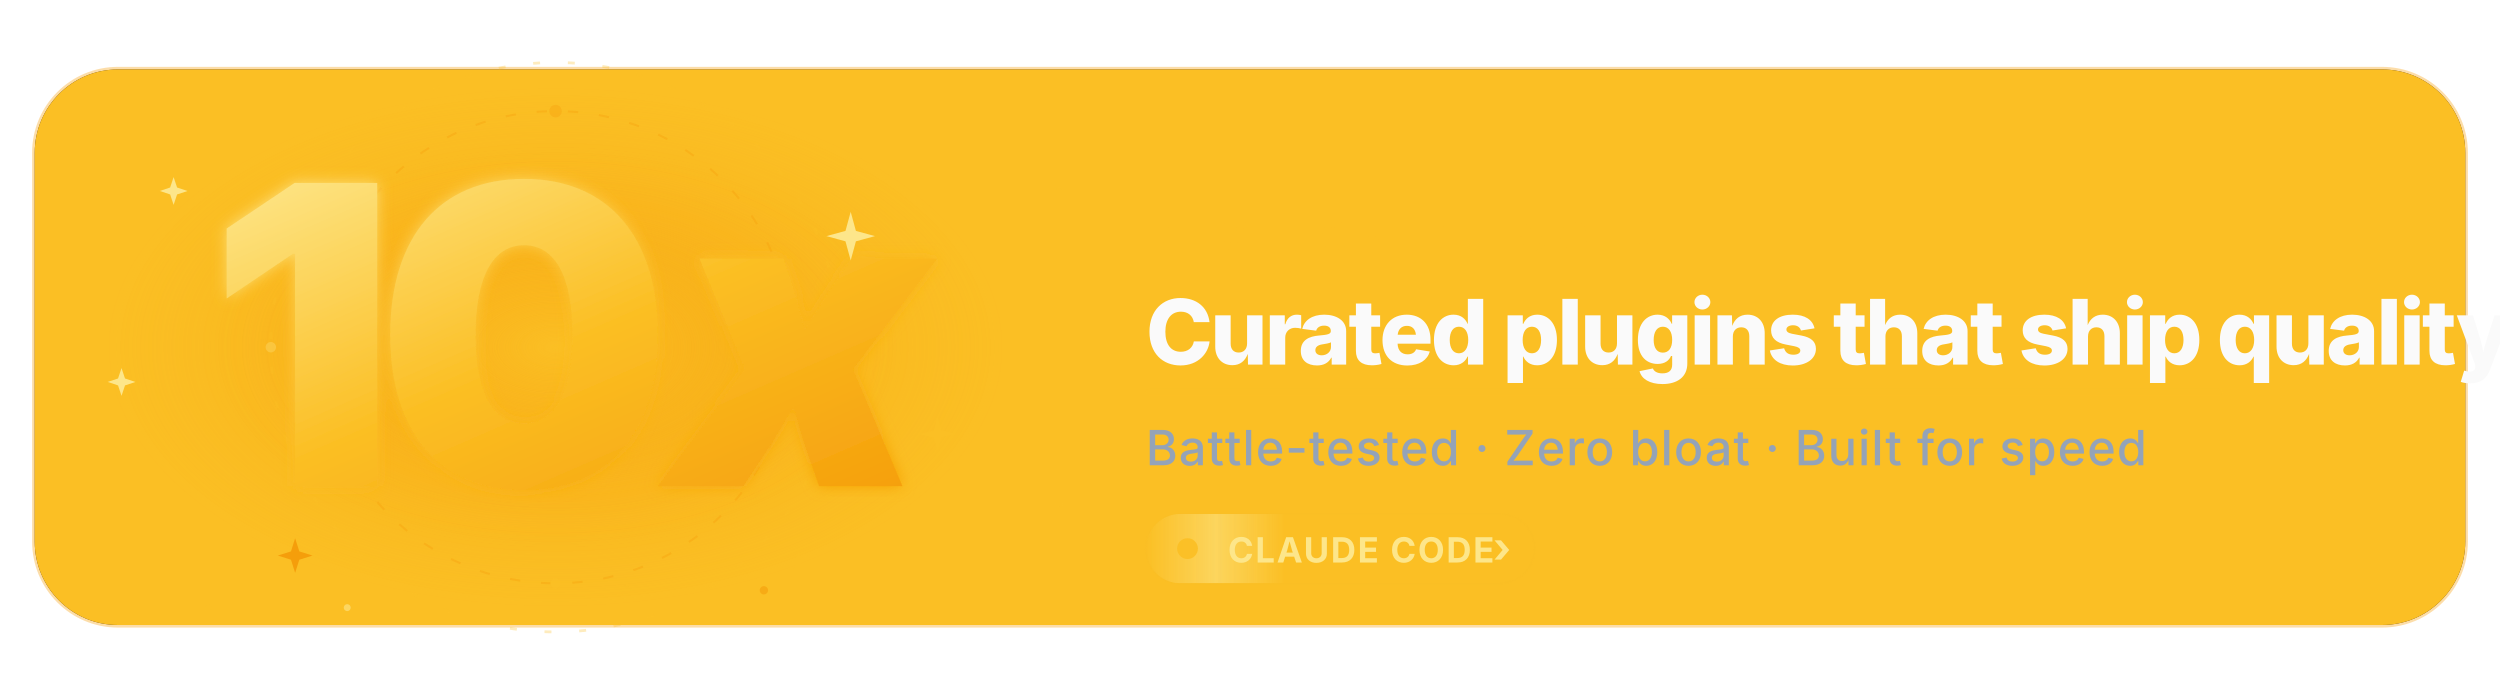
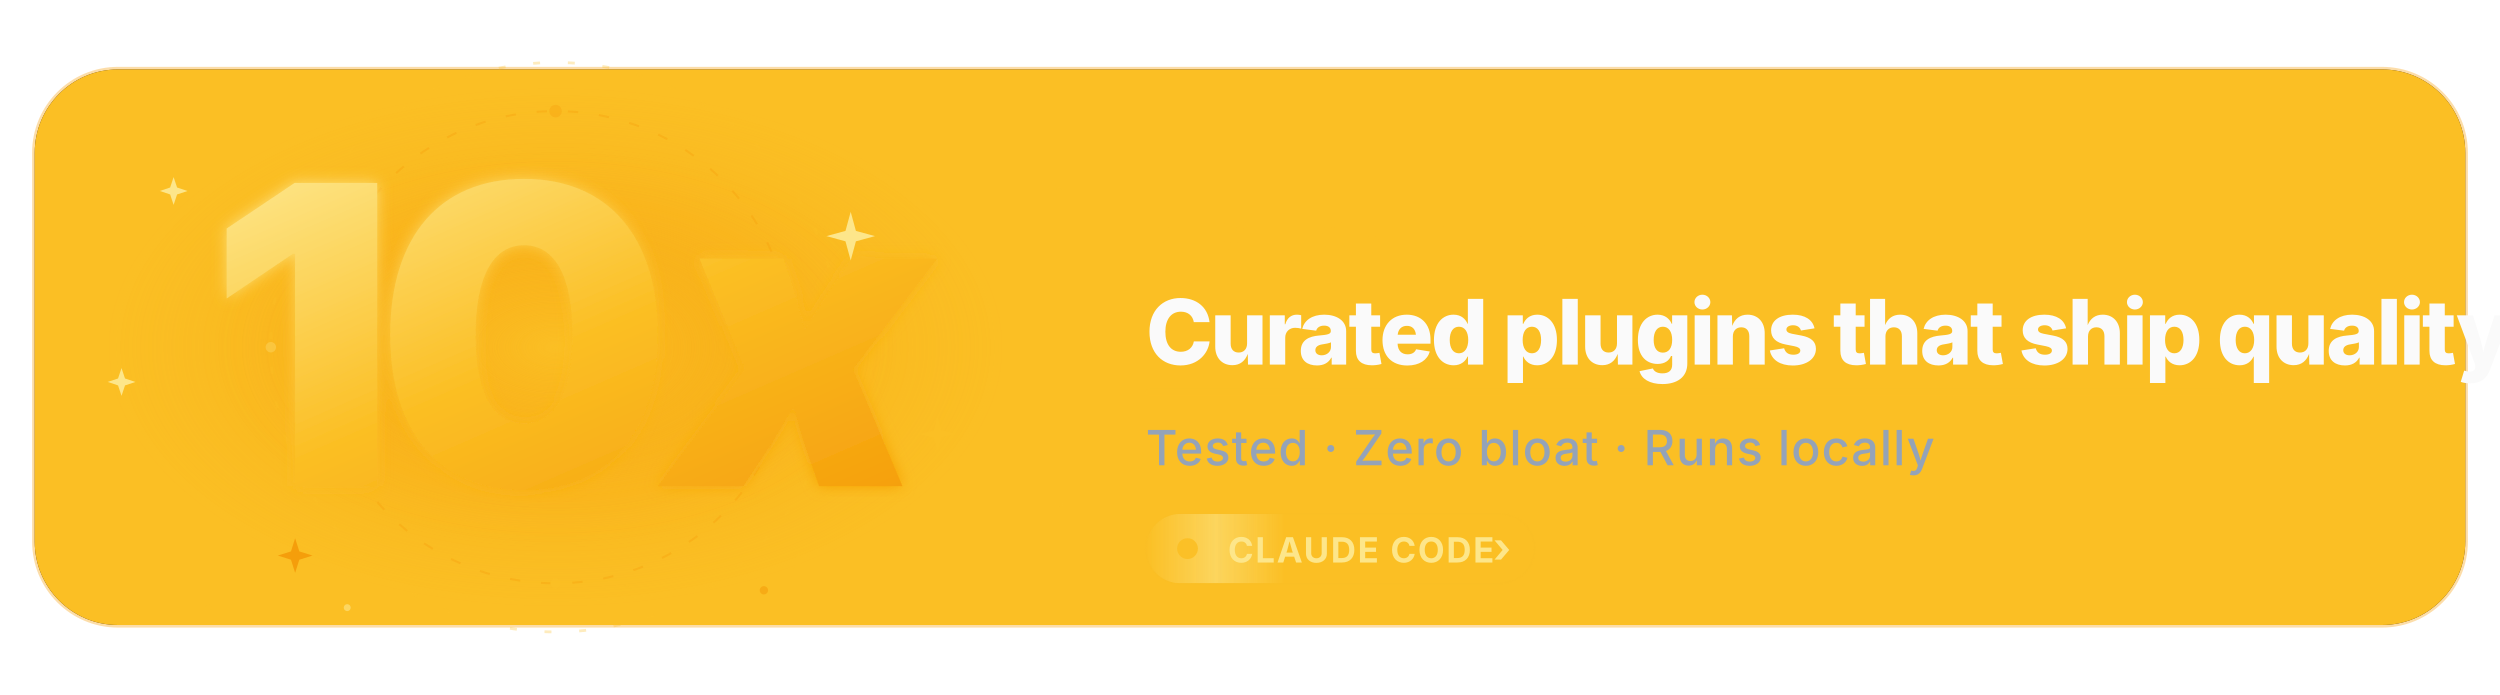
<svg xmlns="http://www.w3.org/2000/svg" viewBox="0 0 720 200" fill="none">
  <style>
    @keyframes sparkle {
      0%,100% { opacity: 0; transform: scale(0.3) rotate(0deg); }
      50% { opacity: 1; transform: scale(1.1) rotate(180deg); }
    }
    @keyframes sparkle-fast {
      0%,100% { opacity: 0; transform: scale(0.2) rotate(0deg); }
      40% { opacity: 1; transform: scale(1) rotate(-180deg); }
      70% { opacity: 0; transform: scale(0.4) rotate(-360deg); }
    }
    @keyframes halo-pulse {
      0%,100% { opacity: 0.2; transform: scale(1); }
      50% { opacity: 0.4; transform: scale(1.08); }
    }
    @keyframes halo-pulse-2 {
      0%,100% { opacity: 0.1; transform: scale(1.15); }
      50% { opacity: 0.28; transform: scale(1.3); }
    }
    @keyframes divider-pulse {
      0%,100% { opacity: 0.35; transform: scaleY(0.7); }
      50% { opacity: 1; transform: scaleY(1); }
    }
    @keyframes bg-glow {
      0%,100% { opacity: 0.04; }
      50% { opacity: 0.1; }
    }
    @keyframes underline-sweep {
      0%,100% { transform: scaleX(0); transform-origin: left; }
      40% { transform: scaleX(1); transform-origin: left; }
      60% { transform: scaleX(1); transform-origin: right; }
      100% { transform: scaleX(0); transform-origin: right; }
    }
    @keyframes eyebrow-fade {
      0%,100% { opacity: 0.7; letter-spacing: 3px; }
      50% { opacity: 1; letter-spacing: 3.5px; }
    }
    @keyframes pill-glint {
      0%,100% { transform: translateX(-120%); }
      50% { transform: translateX(120%); }
    }
    @keyframes chevron-tick {
      0%,100% { transform: translateX(0); opacity: 0.7; }
      50% { transform: translateX(3px); opacity: 1; }
    }
    @keyframes ring-rotate {
      from { transform: rotate(0deg); }
      to { transform: rotate(360deg); }
    }
    @keyframes ring-rotate-reverse {
      from { transform: rotate(360deg); }
      to { transform: rotate(0deg); }
    }
    @keyframes text-glow {
      0%,100% { filter: drop-shadow(0 0 8px rgba(251, 191, 36, 0.4)); }
      50% { filter: drop-shadow(0 0 18px rgba(251, 191, 36, 0.8)); }
    }
    @keyframes particle-drift-1 {
      0% { transform: translate(0, 0); opacity: 0; }
      10% { opacity: 0.7; }
      90% { opacity: 0.3; }
      100% { transform: translate(20px, -100px); opacity: 0; }
    }
    @keyframes particle-drift-2 {
      0% { transform: translate(0, 0); opacity: 0; }
      10% { opacity: 0.6; }
      90% { opacity: 0.2; }
      100% { transform: translate(-15px, -90px); opacity: 0; }
    }
    .sparkle-1 { animation: sparkle 2.8s ease-in-out infinite; transform-origin: center; transform-box: fill-box; }
    .sparkle-2 { animation: sparkle-fast 2.5s ease-in-out infinite 1.2s; transform-origin: center; transform-box: fill-box; }
    .sparkle-3 { animation: sparkle 3.2s ease-in-out infinite 0.6s; transform-origin: center; transform-box: fill-box; }
    .sparkle-4 { animation: sparkle-fast 2.3s ease-in-out infinite 1.8s; transform-origin: center; transform-box: fill-box; }
    .sparkle-5 { animation: sparkle 3s ease-in-out infinite 2s; transform-origin: center; transform-box: fill-box; }
    .sparkle-6 { animation: sparkle-fast 2.7s ease-in-out infinite 0.3s; transform-origin: center; transform-box: fill-box; }
    .halo-1 { animation: halo-pulse 3s ease-in-out infinite; transform-origin: center; transform-box: fill-box; }
    .halo-2 { animation: halo-pulse-2 3s ease-in-out infinite 0.8s; transform-origin: center; transform-box: fill-box; }
    .divider { animation: divider-pulse 2.5s ease-in-out infinite; transform-origin: center; transform-box: fill-box; }
    .bg-glow { animation: bg-glow 5s ease-in-out infinite; }
    .underline { animation: underline-sweep 4s ease-in-out infinite; transform-origin: left; }
    .eyebrow { animation: eyebrow-fade 3s ease-in-out infinite; }
    .pill-glint-rect { animation: pill-glint 4s ease-in-out infinite; }
    .chevron { animation: chevron-tick 1.5s ease-in-out infinite; }
    .ring-outer { animation: ring-rotate 25s linear infinite; transform-origin: 160px 100px; transform-box: fill-box; }
    .ring-inner { animation: ring-rotate-reverse 18s linear infinite; transform-origin: 160px 100px; transform-box: fill-box; }
    .ten-x-text { animation: text-glow 3s ease-in-out infinite; }
    .particle-1 { animation: particle-drift-1 6s ease-in-out infinite; }
    .particle-2 { animation: particle-drift-2 7s ease-in-out infinite 1s; }
    .particle-3 { animation: particle-drift-1 5.5s ease-in-out infinite 2.5s; }
    .particle-4 { animation: particle-drift-2 6.5s ease-in-out infinite 3s; }
+     @media (prefers-reduced-motion: reduce) {
+       * { animation: none !important; }
+     }
  </style>
  <defs>
    <linearGradient id="goldMainDark" x1="0%" y1="0%" x2="100%" y2="100%">
      <stop offset="0%" stop-color="#fde68a">
        <animate attributeName="stop-color" values="#fde68a;#fbbf24;#fde68a" dur="4s" repeatCount="indefinite" />
      </stop>
      <stop offset="50%" stop-color="#fbbf24">
        <animate attributeName="stop-color" values="#fbbf24;#fde68a;#fbbf24" dur="4s" repeatCount="indefinite" />
      </stop>
      <stop offset="100%" stop-color="#f59e0b">
        <animate attributeName="stop-color" values="#f59e0b;#d97706;#f59e0b" dur="4s" repeatCount="indefinite" />
      </stop>
      <animateTransform attributeName="gradientTransform" type="translate" values="0,0; 100,100; 0,0" dur="6s" repeatCount="indefinite" />
    </linearGradient>
    <linearGradient id="goldAccentDark" x1="0%" y1="0%" x2="100%" y2="0%">
      <stop offset="0%" stop-color="#fbbf24" stop-opacity="0" />
      <stop offset="50%" stop-color="#fbbf24" />
      <stop offset="100%" stop-color="#fbbf24" stop-opacity="0" />
    </linearGradient>
    <linearGradient id="pillGlintDark" x1="0%" y1="0%" x2="100%" y2="0%">
      <stop offset="0%" stop-color="#fde68a" stop-opacity="0" />
      <stop offset="50%" stop-color="#fde68a" stop-opacity="0.8" />
      <stop offset="100%" stop-color="#fde68a" stop-opacity="0" />
    </linearGradient>
    <radialGradient id="haloDark" cx="50%" cy="50%" r="50%">
      <stop offset="0%" stop-color="#fbbf24" stop-opacity="0.55" />
      <stop offset="60%" stop-color="#f59e0b" stop-opacity="0.18" />
      <stop offset="100%" stop-color="#f59e0b" stop-opacity="0" />
    </radialGradient>
    <filter id="softGlowDark" x="-20%" y="-20%" width="140%" height="140%">
      <feGaussianBlur stdDeviation="2" result="glow" />
      <feMerge>
        <feMergeNode in="glow" />
        <feMergeNode in="SourceGraphic" />
      </feMerge>
    </filter>
    <clipPath id="pillClipDark">
      <rect x="0" y="0" width="112" height="20" rx="10" />
    </clipPath>
  </defs>
  <rect x="10" y="20" width="700" height="160" rx="24" fill="#0a0a0f" stroke="#f59e0b" stroke-width="1.5" stroke-opacity="0.35" />
  <rect class="bg-glow" x="10" y="20" width="700" height="160" rx="24" fill="#fbbf24" />
  <g opacity="0.6">
    <circle class="particle-1" cx="180" cy="170" r="1.5" fill="#fbbf24" />
    <circle class="particle-2" cx="100" cy="175" r="1" fill="#fde68a" />
    <circle class="particle-3" cx="220" cy="170" r="1.2" fill="#f59e0b" />
    <circle class="particle-4" cx="60" cy="175" r="1" fill="#fbbf24" />
  </g>
  <line x1="40" y1="42" x2="680" y2="42" stroke="url(#goldAccentDark)" stroke-width="1" opacity="0.5" />
  <line x1="40" y1="158" x2="680" y2="158" stroke="url(#goldAccentDark)" stroke-width="1" opacity="0.5" />
  <ellipse class="halo-2" cx="160" cy="100" rx="130" ry="75" fill="url(#haloDark)" />
  <ellipse class="halo-1" cx="160" cy="100" rx="100" ry="58" fill="url(#haloDark)" />
  <g class="ring-outer" opacity="0.3">
    <circle cx="160" cy="100" r="82" fill="none" stroke="#fbbf24" stroke-width="0.8" stroke-dasharray="2 8" />
    <circle cx="242" cy="100" r="2" fill="#fbbf24" />
    <circle cx="78" cy="100" r="1.5" fill="#fde68a" />
  </g>
  <g class="ring-inner" opacity="0.35">
    <circle cx="160" cy="100" r="68" fill="none" stroke="#f59e0b" stroke-width="0.6" stroke-dasharray="3 6" />
    <circle cx="160" cy="32" r="1.8" fill="#f59e0b" />
    <circle cx="160" cy="168" r="1.5" fill="#fbbf24" />
  </g>
  <g filter="url(#softGlowDark)" class="ten-x-text">
    <text x="60" y="140" font-family="'SF Pro Display', 'Inter', system-ui, -apple-system, sans-serif" font-size="120" font-weight="900" fill="url(#goldMainDark)" letter-spacing="-6">10<tspan font-style="italic">x</tspan>
    </text>
  </g>
  <g class="sparkle-1" transform="translate(245, 68)">
    <path d="M0,-7 L1.5,-1.5 L7,0 L1.5,1.5 L0,7 L-1.5,1.5 L-7,0 L-1.5,-1.5 Z" fill="#fde68a" />
  </g>
  <g class="sparkle-2" transform="translate(270, 125)">
    <path d="M0,-5 L1,-1 L5,0 L1,1 L0,5 L-1,1 L-5,0 L-1,-1 Z" fill="#fbbf24" />
  </g>
  <g class="sparkle-3" transform="translate(50, 55)">
    <path d="M0,-4 L1,-1 L4,0 L1,1 L0,4 L-1,1 L-4,0 L-1,-1 Z" fill="#fde68a" />
  </g>
  <g class="sparkle-4" transform="translate(85, 160)">
    <path d="M0,-5 L1.2,-1.2 L5,0 L1.2,1.2 L0,5 L-1.2,1.2 L-5,0 L-1.2,-1.2 Z" fill="#f59e0b" />
  </g>
  <g class="sparkle-5" transform="translate(230, 165)">
    <path d="M0,-6 L1.4,-1.4 L6,0 L1.4,1.4 L0,6 L-1.4,1.4 L-6,0 L-1.4,-1.4 Z" fill="#fbbf24" />
  </g>
  <g class="sparkle-6" transform="translate(35, 110)">
    <path d="M0,-4 L1,-1 L4,0 L1,1 L0,4 L-1,1 L-4,0 L-1,-1 Z" fill="#fde68a" />
  </g>
  <line class="divider" x1="305" y1="55" x2="305" y2="145" stroke="#fbbf24" stroke-width="2" stroke-linecap="round" opacity="0.6" />
  <text class="eyebrow" x="330" y="72" font-family="system-ui, -apple-system, sans-serif" font-size="11" font-weight="700" fill="#fbbf24" letter-spacing="3">DEVELOPER TOOLS</text>
  <text x="330" y="105" font-family="system-ui, -apple-system, sans-serif" font-size="26" font-weight="800" fill="#fafafa" letter-spacing="-0.8">Curated plugins that ship quality</text>
  <rect class="underline" x="330" y="112" width="310" height="2" rx="1" fill="#fbbf24" opacity="0.8" />
  <g>
-     <text x="330" y="134" font-family="system-ui, -apple-system, sans-serif" font-size="14" font-weight="500" fill="#94a3b8" letter-spacing="0.3">Battle-tested · Zero bloat · Built for speed</text>
+     <text x="330" y="134" font-family="system-ui, -apple-system, sans-serif" font-size="14" font-weight="500" fill="#94a3b8" letter-spacing="0.3">Tested · Zero bloat · Runs locally</text>
  </g>
  <g transform="translate(330, 148)">
    <rect x="0" y="0" width="112" height="20" rx="10" fill="#fbbf24" fill-opacity="0.15" stroke="#fbbf24" stroke-width="0.5" stroke-opacity="0.5" />
    <g clip-path="url(#pillClipDark)">
      <rect class="pill-glint-rect" x="0" y="0" width="40" height="20" fill="url(#pillGlintDark)" opacity="0.7" />
    </g>
    <circle cx="12" cy="10" r="3" fill="#fbbf24" opacity="0.9">
      <animate attributeName="opacity" values="0.5;1;0.5" dur="2s" repeatCount="indefinite" />
    </circle>
    <text x="62" y="14" font-family="system-ui, -apple-system, sans-serif" font-size="10" font-weight="700" fill="#fde68a" letter-spacing="0.5" text-anchor="middle">CLAUDE CODE</text>
    <text class="chevron" x="100" y="14" font-family="system-ui, -apple-system, sans-serif" font-size="12" font-weight="700" fill="#fde68a">›</text>
  </g>
</svg>
